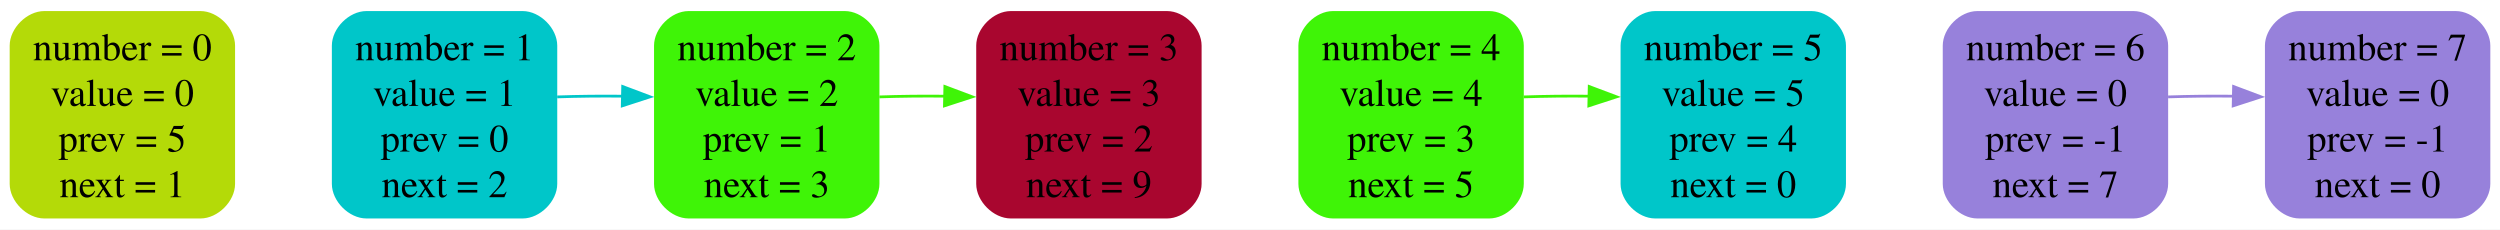
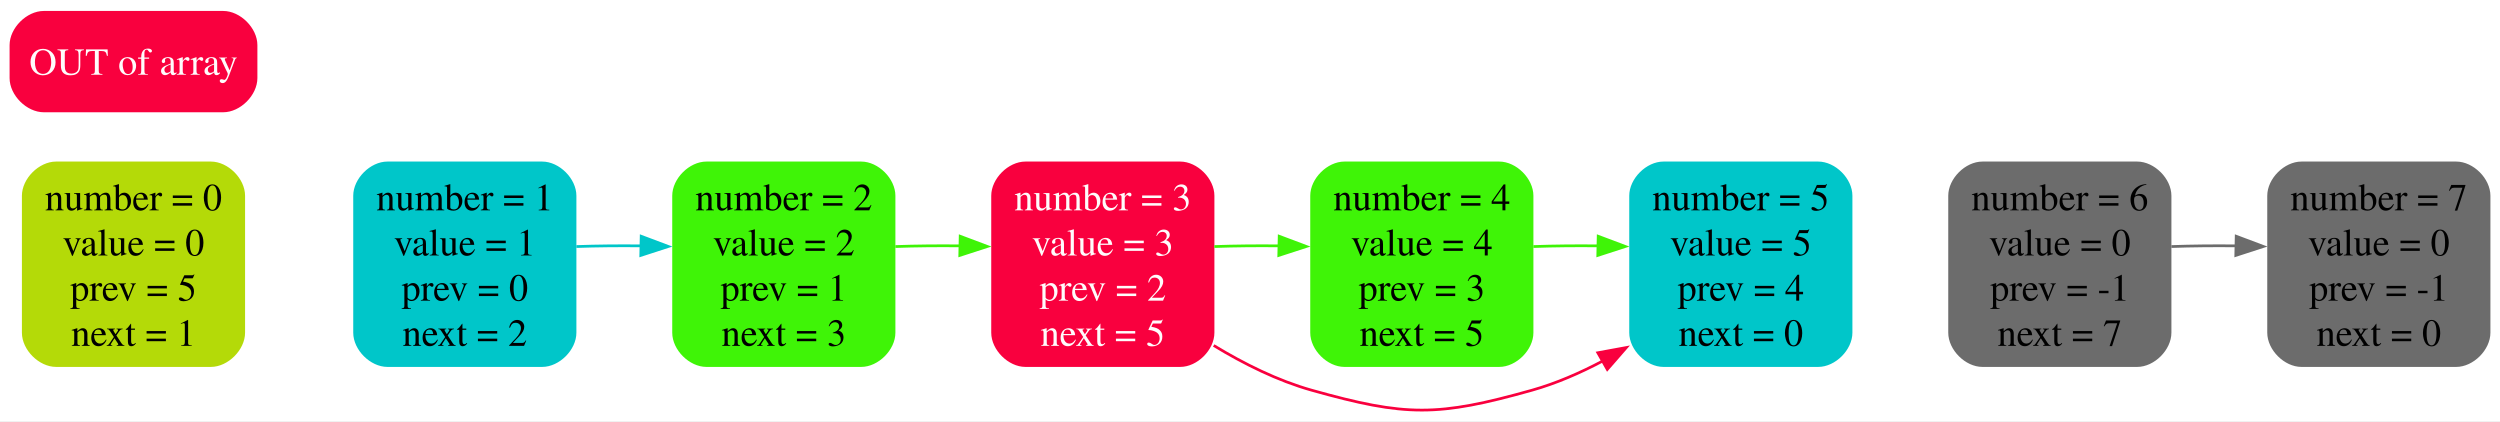
- <svg xmlns="http://www.w3.org/2000/svg" width="904pt" height="83pt" viewBox="0.00 0.00 904.00 83.00">
-   <g id="graph0" class="graph" transform="scale(1 1) rotate(0) translate(4 79)">
-     <polygon fill="white" stroke="none" points="-4,4 -4,-79 900,-79 900,4 -4,4" />
+ <svg xmlns="http://www.w3.org/2000/svg" width="913pt" height="154pt" viewBox="0.00 0.00 913.00 154.00">
+   <g id="graph0" class="graph" transform="scale(1 1) rotate(0) translate(4 149.77)">
+     <polygon fill="white" stroke="none" points="-4,4 -4,-149.77 909,-149.77 909,4 -4,4" />
    <g id="node1" class="node">
-       <path fill="#b4da08" stroke="#b4da08" d="M12,-0.5C12,-0.5 68.5,-0.5 68.5,-0.5 74.5,-0.5 80.5,-6.5 80.5,-12.5 80.5,-12.5 80.5,-62.5 80.5,-62.5 80.5,-68.5 74.5,-74.5 68.5,-74.5 68.5,-74.5 12,-74.5 12,-74.5 6,-74.5 0,-68.5 0,-62.5 0,-62.5 0,-12.5 0,-12.5 0,-6.5 6,-0.5 12,-0.5" />
-       <text xml:space="preserve" text-anchor="middle" x="40.25" y="-57.2" font-family="Times,serif" font-size="14.00">number = 0</text>
-       <text xml:space="preserve" text-anchor="middle" x="40.25" y="-40.7" font-family="Times,serif" font-size="14.00">value = 0</text>
-       <text xml:space="preserve" text-anchor="middle" x="40.25" y="-24.2" font-family="Times,serif" font-size="14.00">prev = 5</text>
-       <text xml:space="preserve" text-anchor="middle" x="40.25" y="-7.7" font-family="Times,serif" font-size="14.00">next = 1</text>
+       <path fill="#b4da08" stroke="#b4da08" d="M16.5,-16.27C16.5,-16.27 73,-16.27 73,-16.27 79,-16.27 85,-22.27 85,-28.27 85,-28.27 85,-78.27 85,-78.27 85,-84.27 79,-90.27 73,-90.27 73,-90.27 16.5,-90.27 16.5,-90.27 10.5,-90.27 4.5,-84.27 4.5,-78.27 4.5,-78.27 4.5,-28.27 4.5,-28.27 4.5,-22.27 10.5,-16.27 16.5,-16.27" />
+       <text xml:space="preserve" text-anchor="middle" x="44.75" y="-72.97" font-family="Times,serif" font-size="14.00">number = 0</text>
+       <text xml:space="preserve" text-anchor="middle" x="44.75" y="-56.47" font-family="Times,serif" font-size="14.00">value = 0</text>
+       <text xml:space="preserve" text-anchor="middle" x="44.75" y="-39.97" font-family="Times,serif" font-size="14.00">prev = 5</text>
+       <text xml:space="preserve" text-anchor="middle" x="44.75" y="-23.47" font-family="Times,serif" font-size="14.00">next = 1</text>
    </g>
    <g id="node2" class="node">
-       <path fill="#00c6c9" stroke="#00c6c9" d="M128.5,-0.5C128.5,-0.5 185,-0.5 185,-0.5 191,-0.5 197,-6.5 197,-12.5 197,-12.5 197,-62.5 197,-62.5 197,-68.5 191,-74.5 185,-74.5 185,-74.5 128.5,-74.5 128.5,-74.5 122.5,-74.5 116.5,-68.5 116.5,-62.5 116.5,-62.5 116.5,-12.5 116.5,-12.5 116.5,-6.5 122.5,-0.5 128.5,-0.5" />
-       <text xml:space="preserve" text-anchor="middle" x="156.75" y="-57.2" font-family="Times,serif" font-size="14.00">number = 1</text>
-       <text xml:space="preserve" text-anchor="middle" x="156.75" y="-40.7" font-family="Times,serif" font-size="14.00">value = 1</text>
-       <text xml:space="preserve" text-anchor="middle" x="156.75" y="-24.2" font-family="Times,serif" font-size="14.00">prev = 0</text>
-       <text xml:space="preserve" text-anchor="middle" x="156.75" y="-7.7" font-family="Times,serif" font-size="14.00">next = 2</text>
+       <path fill="#00c6c9" stroke="#00c6c9" d="M137.5,-16.27C137.5,-16.27 194,-16.27 194,-16.27 200,-16.27 206,-22.27 206,-28.27 206,-28.27 206,-78.27 206,-78.27 206,-84.27 200,-90.27 194,-90.27 194,-90.27 137.5,-90.27 137.5,-90.27 131.5,-90.27 125.5,-84.27 125.5,-78.27 125.5,-78.27 125.5,-28.27 125.5,-28.27 125.5,-22.27 131.5,-16.27 137.5,-16.27" />
+       <text xml:space="preserve" text-anchor="middle" x="165.75" y="-72.97" font-family="Times,serif" font-size="14.00">number = 1</text>
+       <text xml:space="preserve" text-anchor="middle" x="165.75" y="-56.47" font-family="Times,serif" font-size="14.00">value = 1</text>
+       <text xml:space="preserve" text-anchor="middle" x="165.75" y="-39.97" font-family="Times,serif" font-size="14.00">prev = 0</text>
+       <text xml:space="preserve" text-anchor="middle" x="165.75" y="-23.47" font-family="Times,serif" font-size="14.00">next = 2</text>
    </g>
    <g id="node3" class="node">
-       <path fill="#3ff407" stroke="#3ff407" d="M245,-0.5C245,-0.5 301.5,-0.5 301.5,-0.5 307.5,-0.5 313.5,-6.5 313.5,-12.5 313.5,-12.5 313.5,-62.5 313.5,-62.5 313.5,-68.5 307.5,-74.5 301.5,-74.5 301.5,-74.5 245,-74.5 245,-74.5 239,-74.5 233,-68.5 233,-62.5 233,-62.5 233,-12.5 233,-12.5 233,-6.5 239,-0.5 245,-0.5" />
-       <text xml:space="preserve" text-anchor="middle" x="273.25" y="-57.2" font-family="Times,serif" font-size="14.00">number = 2</text>
-       <text xml:space="preserve" text-anchor="middle" x="273.25" y="-40.7" font-family="Times,serif" font-size="14.00">value = 2</text>
-       <text xml:space="preserve" text-anchor="middle" x="273.25" y="-24.2" font-family="Times,serif" font-size="14.00">prev = 1</text>
-       <text xml:space="preserve" text-anchor="middle" x="273.25" y="-7.7" font-family="Times,serif" font-size="14.00">next = 3</text>
+       <path fill="#3ff407" stroke="#3ff407" d="M254,-16.27C254,-16.27 310.5,-16.27 310.5,-16.27 316.5,-16.27 322.5,-22.27 322.5,-28.27 322.5,-28.27 322.5,-78.27 322.5,-78.27 322.5,-84.27 316.5,-90.27 310.5,-90.27 310.5,-90.27 254,-90.27 254,-90.27 248,-90.27 242,-84.27 242,-78.27 242,-78.27 242,-28.27 242,-28.27 242,-22.27 248,-16.27 254,-16.27" />
+       <text xml:space="preserve" text-anchor="middle" x="282.25" y="-72.97" font-family="Times,serif" font-size="14.00">number = 2</text>
+       <text xml:space="preserve" text-anchor="middle" x="282.25" y="-56.47" font-family="Times,serif" font-size="14.00">value = 2</text>
+       <text xml:space="preserve" text-anchor="middle" x="282.25" y="-39.97" font-family="Times,serif" font-size="14.00">prev = 1</text>
+       <text xml:space="preserve" text-anchor="middle" x="282.25" y="-23.47" font-family="Times,serif" font-size="14.00">next = 3</text>
    </g>
    <g id="edge8" class="edge">
-       <path fill="none" stroke="#00c6c9" d="M197.48,-43.96C205.11,-44.22 213.21,-44.31 221.15,-44.22" />
-       <polygon fill="#00c6c9" stroke="#00c6c9" points="221.16,-47.72 231.08,-43.99 221.01,-40.72 221.16,-47.72" />
+       <path fill="none" stroke="#00c6c9" d="M206.48,-59.73C214.11,-59.99 222.21,-60.07 230.15,-59.98" />
+       <polygon fill="#00c6c9" stroke="#00c6c9" points="230.16,-63.49 240.08,-59.76 230.01,-56.49 230.16,-63.49" />
    </g>
    <g id="node4" class="node">
-       <path fill="#a9062f" stroke="#a9062f" d="M361.5,-0.5C361.5,-0.5 418,-0.5 418,-0.5 424,-0.5 430,-6.5 430,-12.5 430,-12.5 430,-62.5 430,-62.5 430,-68.5 424,-74.5 418,-74.5 418,-74.5 361.5,-74.5 361.5,-74.5 355.5,-74.5 349.5,-68.5 349.5,-62.5 349.5,-62.5 349.5,-12.5 349.5,-12.5 349.5,-6.5 355.5,-0.5 361.5,-0.5" />
-       <text xml:space="preserve" text-anchor="middle" x="389.75" y="-57.2" font-family="Times,serif" font-size="14.00">number = 3</text>
-       <text xml:space="preserve" text-anchor="middle" x="389.75" y="-40.7" font-family="Times,serif" font-size="14.00">value = 3</text>
-       <text xml:space="preserve" text-anchor="middle" x="389.75" y="-24.2" font-family="Times,serif" font-size="14.00">prev = 2</text>
-       <text xml:space="preserve" text-anchor="middle" x="389.75" y="-7.7" font-family="Times,serif" font-size="14.00">next = 9</text>
+       <path fill="#f9003e" stroke="#f9003e" d="M370.5,-16.27C370.5,-16.27 427,-16.27 427,-16.27 433,-16.27 439,-22.27 439,-28.27 439,-28.27 439,-78.27 439,-78.27 439,-84.27 433,-90.27 427,-90.27 427,-90.27 370.5,-90.27 370.5,-90.27 364.5,-90.27 358.5,-84.27 358.5,-78.27 358.5,-78.27 358.5,-28.27 358.5,-28.27 358.5,-22.27 364.5,-16.27 370.5,-16.27" />
+       <text xml:space="preserve" text-anchor="middle" x="398.75" y="-72.97" font-family="Times,serif" font-size="14.00" fill="#fffbfb">number = 3</text>
+       <text xml:space="preserve" text-anchor="middle" x="398.75" y="-56.47" font-family="Times,serif" font-size="14.00" fill="#fffbfb">value = 3</text>
+       <text xml:space="preserve" text-anchor="middle" x="398.75" y="-39.97" font-family="Times,serif" font-size="14.00" fill="#fffbfb">prev = 2</text>
+       <text xml:space="preserve" text-anchor="middle" x="398.75" y="-23.47" font-family="Times,serif" font-size="14.00" fill="#fffbfb">next = 5</text>
    </g>
    <g id="edge9" class="edge">
-       <path fill="none" stroke="#3ff407" d="M313.98,-43.96C321.61,-44.22 329.71,-44.31 337.65,-44.22" />
-       <polygon fill="#3ff407" stroke="#3ff407" points="337.66,-47.72 347.58,-43.99 337.51,-40.72 337.66,-47.72" />
+       <path fill="none" stroke="#3ff407" d="M322.98,-59.73C330.61,-59.99 338.71,-60.07 346.65,-59.98" />
+       <polygon fill="#3ff407" stroke="#3ff407" points="346.66,-63.49 356.58,-59.76 346.51,-56.49 346.66,-63.49" />
    </g>
    <g id="node5" class="node">
-       <path fill="#3ff407" stroke="#3ff407" d="M478,-0.5C478,-0.5 534.5,-0.5 534.5,-0.5 540.5,-0.5 546.5,-6.5 546.5,-12.5 546.5,-12.5 546.5,-62.5 546.5,-62.5 546.5,-68.5 540.5,-74.5 534.5,-74.5 534.5,-74.5 478,-74.5 478,-74.5 472,-74.5 466,-68.5 466,-62.5 466,-62.5 466,-12.5 466,-12.5 466,-6.5 472,-0.5 478,-0.5" />
-       <text xml:space="preserve" text-anchor="middle" x="506.25" y="-57.2" font-family="Times,serif" font-size="14.00">number = 4</text>
-       <text xml:space="preserve" text-anchor="middle" x="506.25" y="-40.7" font-family="Times,serif" font-size="14.00">value = 4</text>
-       <text xml:space="preserve" text-anchor="middle" x="506.25" y="-24.2" font-family="Times,serif" font-size="14.00">prev = 3</text>
-       <text xml:space="preserve" text-anchor="middle" x="506.25" y="-7.7" font-family="Times,serif" font-size="14.00">next = 5</text>
+       <path fill="#3ff407" stroke="#3ff407" d="M487,-16.27C487,-16.27 543.5,-16.27 543.5,-16.27 549.5,-16.27 555.5,-22.27 555.5,-28.27 555.5,-28.27 555.5,-78.27 555.5,-78.27 555.5,-84.27 549.5,-90.27 543.5,-90.27 543.5,-90.27 487,-90.27 487,-90.27 481,-90.27 475,-84.27 475,-78.27 475,-78.27 475,-28.27 475,-28.27 475,-22.27 481,-16.27 487,-16.27" />
+       <text xml:space="preserve" text-anchor="middle" x="515.25" y="-72.97" font-family="Times,serif" font-size="14.00">number = 4</text>
+       <text xml:space="preserve" text-anchor="middle" x="515.25" y="-56.47" font-family="Times,serif" font-size="14.00">value = 4</text>
+       <text xml:space="preserve" text-anchor="middle" x="515.25" y="-39.97" font-family="Times,serif" font-size="14.00">prev = 3</text>
+       <text xml:space="preserve" text-anchor="middle" x="515.25" y="-23.47" font-family="Times,serif" font-size="14.00">next = 5</text>
+     </g>
+     <g id="edge11" class="edge">
+       <path fill="none" stroke="#3ff407" d="M439.48,-59.73C447.11,-59.99 455.21,-60.07 463.15,-59.98" />
+       <polygon fill="#3ff407" stroke="#3ff407" points="463.16,-63.49 473.08,-59.76 463.01,-56.49 463.16,-63.49" />
    </g>
    <g id="node6" class="node">
-       <path fill="#00c6c9" stroke="#00c6c9" d="M594.5,-0.5C594.5,-0.5 651,-0.5 651,-0.5 657,-0.5 663,-6.5 663,-12.5 663,-12.5 663,-62.5 663,-62.5 663,-68.5 657,-74.5 651,-74.5 651,-74.5 594.5,-74.5 594.5,-74.5 588.5,-74.5 582.5,-68.5 582.5,-62.5 582.5,-62.5 582.5,-12.5 582.5,-12.5 582.5,-6.5 588.5,-0.5 594.5,-0.5" />
-       <text xml:space="preserve" text-anchor="middle" x="622.75" y="-57.2" font-family="Times,serif" font-size="14.00">number = 5</text>
-       <text xml:space="preserve" text-anchor="middle" x="622.75" y="-40.7" font-family="Times,serif" font-size="14.00">value = 5</text>
-       <text xml:space="preserve" text-anchor="middle" x="622.75" y="-24.2" font-family="Times,serif" font-size="14.00">prev = 4</text>
-       <text xml:space="preserve" text-anchor="middle" x="622.75" y="-7.7" font-family="Times,serif" font-size="14.00">next = 0</text>
+       <path fill="#00c6c9" stroke="#00c6c9" d="M603.5,-16.27C603.5,-16.27 660,-16.27 660,-16.27 666,-16.27 672,-22.27 672,-28.27 672,-28.27 672,-78.27 672,-78.27 672,-84.27 666,-90.27 660,-90.27 660,-90.27 603.5,-90.27 603.5,-90.27 597.5,-90.27 591.5,-84.27 591.5,-78.27 591.5,-78.27 591.5,-28.27 591.5,-28.27 591.5,-22.27 597.5,-16.27 603.5,-16.27" />
+       <text xml:space="preserve" text-anchor="middle" x="631.75" y="-72.97" font-family="Times,serif" font-size="14.00">number = 5</text>
+       <text xml:space="preserve" text-anchor="middle" x="631.75" y="-56.47" font-family="Times,serif" font-size="14.00">value = 5</text>
+       <text xml:space="preserve" text-anchor="middle" x="631.75" y="-39.97" font-family="Times,serif" font-size="14.00">prev = 4</text>
+       <text xml:space="preserve" text-anchor="middle" x="631.75" y="-23.47" font-family="Times,serif" font-size="14.00">next = 0</text>
    </g>
    <g id="edge10" class="edge">
-       <path fill="none" stroke="#3ff407" d="M546.98,-43.96C554.61,-44.22 562.71,-44.31 570.65,-44.22" />
-       <polygon fill="#3ff407" stroke="#3ff407" points="570.66,-47.72 580.58,-43.99 570.51,-40.72 570.66,-47.72" />
+       <path fill="none" stroke="#f9003e" d="M439.24,-23.6C450.26,-16.9 462.62,-10.75 475,-7.27 509.44,2.42 521.06,2.42 555.5,-7.27 564.3,-9.75 573.09,-13.57 581.4,-17.98" />
+       <polygon fill="#f9003e" stroke="#f9003e" points="579.52,-20.94 589.94,-22.85 582.98,-14.86 579.52,-20.94" />
+     </g>
+     <g id="edge12" class="edge">
+       <path fill="none" stroke="#3ff407" d="M555.98,-59.73C563.61,-59.99 571.71,-60.07 579.65,-59.98" />
+       <polygon fill="#3ff407" stroke="#3ff407" points="579.66,-63.49 589.58,-59.76 579.51,-56.49 579.66,-63.49" />
    </g>
    <g id="node7" class="node">
-       <path fill="#9781db" stroke="#9781db" d="M711,-0.5C711,-0.5 767.5,-0.5 767.5,-0.5 773.5,-0.5 779.5,-6.5 779.5,-12.5 779.5,-12.5 779.5,-62.5 779.5,-62.5 779.5,-68.5 773.5,-74.5 767.5,-74.5 767.5,-74.5 711,-74.5 711,-74.5 705,-74.5 699,-68.5 699,-62.5 699,-62.5 699,-12.5 699,-12.5 699,-6.5 705,-0.5 711,-0.5" />
-       <text xml:space="preserve" text-anchor="middle" x="739.25" y="-57.2" font-family="Times,serif" font-size="14.00">number = 6</text>
-       <text xml:space="preserve" text-anchor="middle" x="739.25" y="-40.7" font-family="Times,serif" font-size="14.00">value = 0</text>
-       <text xml:space="preserve" text-anchor="middle" x="739.25" y="-24.2" font-family="Times,serif" font-size="14.00">prev = -1</text>
-       <text xml:space="preserve" text-anchor="middle" x="739.25" y="-7.7" font-family="Times,serif" font-size="14.00">next = 7</text>
+       <path fill="#6c6c6c" stroke="#6c6c6c" d="M720,-16.27C720,-16.27 776.5,-16.27 776.5,-16.27 782.5,-16.27 788.5,-22.27 788.5,-28.27 788.5,-28.27 788.5,-78.27 788.5,-78.27 788.5,-84.27 782.5,-90.27 776.5,-90.27 776.5,-90.27 720,-90.27 720,-90.27 714,-90.27 708,-84.27 708,-78.27 708,-78.27 708,-28.27 708,-28.27 708,-22.27 714,-16.27 720,-16.27" />
+       <text xml:space="preserve" text-anchor="middle" x="748.25" y="-72.97" font-family="Times,serif" font-size="14.00">number = 6</text>
+       <text xml:space="preserve" text-anchor="middle" x="748.25" y="-56.47" font-family="Times,serif" font-size="14.00">value = 0</text>
+       <text xml:space="preserve" text-anchor="middle" x="748.25" y="-39.97" font-family="Times,serif" font-size="14.00">prev = -1</text>
+       <text xml:space="preserve" text-anchor="middle" x="748.25" y="-23.47" font-family="Times,serif" font-size="14.00">next = 7</text>
    </g>
    <g id="node8" class="node">
-       <path fill="#9781db" stroke="#9781db" d="M827.5,-0.5C827.5,-0.5 884,-0.5 884,-0.5 890,-0.5 896,-6.5 896,-12.5 896,-12.5 896,-62.5 896,-62.5 896,-68.5 890,-74.5 884,-74.5 884,-74.5 827.5,-74.5 827.5,-74.5 821.5,-74.5 815.5,-68.5 815.5,-62.5 815.5,-62.5 815.5,-12.5 815.5,-12.5 815.5,-6.5 821.5,-0.5 827.5,-0.5" />
-       <text xml:space="preserve" text-anchor="middle" x="855.75" y="-57.2" font-family="Times,serif" font-size="14.00">number = 7</text>
-       <text xml:space="preserve" text-anchor="middle" x="855.75" y="-40.7" font-family="Times,serif" font-size="14.00">value = 0</text>
-       <text xml:space="preserve" text-anchor="middle" x="855.75" y="-24.2" font-family="Times,serif" font-size="14.00">prev = -1</text>
-       <text xml:space="preserve" text-anchor="middle" x="855.75" y="-7.7" font-family="Times,serif" font-size="14.00">next = 0</text>
+       <path fill="#6c6c6c" stroke="#6c6c6c" d="M836.5,-16.27C836.5,-16.27 893,-16.27 893,-16.27 899,-16.27 905,-22.27 905,-28.27 905,-28.27 905,-78.27 905,-78.27 905,-84.27 899,-90.27 893,-90.27 893,-90.27 836.5,-90.27 836.5,-90.27 830.5,-90.27 824.5,-84.27 824.5,-78.27 824.5,-78.27 824.5,-28.27 824.5,-28.27 824.5,-22.27 830.5,-16.27 836.5,-16.27" />
+       <text xml:space="preserve" text-anchor="middle" x="864.75" y="-72.97" font-family="Times,serif" font-size="14.00">number = 7</text>
+       <text xml:space="preserve" text-anchor="middle" x="864.75" y="-56.47" font-family="Times,serif" font-size="14.00">value = 0</text>
+       <text xml:space="preserve" text-anchor="middle" x="864.75" y="-39.97" font-family="Times,serif" font-size="14.00">prev = -1</text>
+       <text xml:space="preserve" text-anchor="middle" x="864.75" y="-23.47" font-family="Times,serif" font-size="14.00">next = 0</text>
    </g>
-     <g id="edge11" class="edge">
-       <path fill="none" stroke="#9781db" d="M779.98,-43.96C787.61,-44.22 795.71,-44.31 803.65,-44.22" />
-       <polygon fill="#9781db" stroke="#9781db" points="803.66,-47.72 813.58,-43.99 803.51,-40.72 803.66,-47.72" />
+     <g id="edge13" class="edge">
+       <path fill="none" stroke="#6c6c6c" d="M788.98,-59.73C796.61,-59.99 804.71,-60.07 812.65,-59.98" />
+       <polygon fill="#6c6c6c" stroke="#6c6c6c" points="812.66,-63.49 822.58,-59.76 812.51,-56.49 812.66,-63.49" />
+     </g>
+     <g id="node9" class="node">
+       <path fill="#f9003e" stroke="#f9003e" d="M12,-109.27C12,-109.27 77.5,-109.27 77.5,-109.27 83.5,-109.27 89.5,-115.27 89.5,-121.27 89.5,-121.27 89.5,-133.27 89.5,-133.27 89.5,-139.27 83.5,-145.27 77.5,-145.27 77.5,-145.27 12,-145.27 12,-145.27 6,-145.27 0,-139.27 0,-133.27 0,-133.27 0,-121.27 0,-121.27 0,-115.27 6,-109.27 12,-109.27" />
+       <text xml:space="preserve" text-anchor="middle" x="44.75" y="-122.47" font-family="Times,serif" font-size="14.00" fill="#fffbfb">OUT of array</text>
    </g>
  </g>
</svg>
